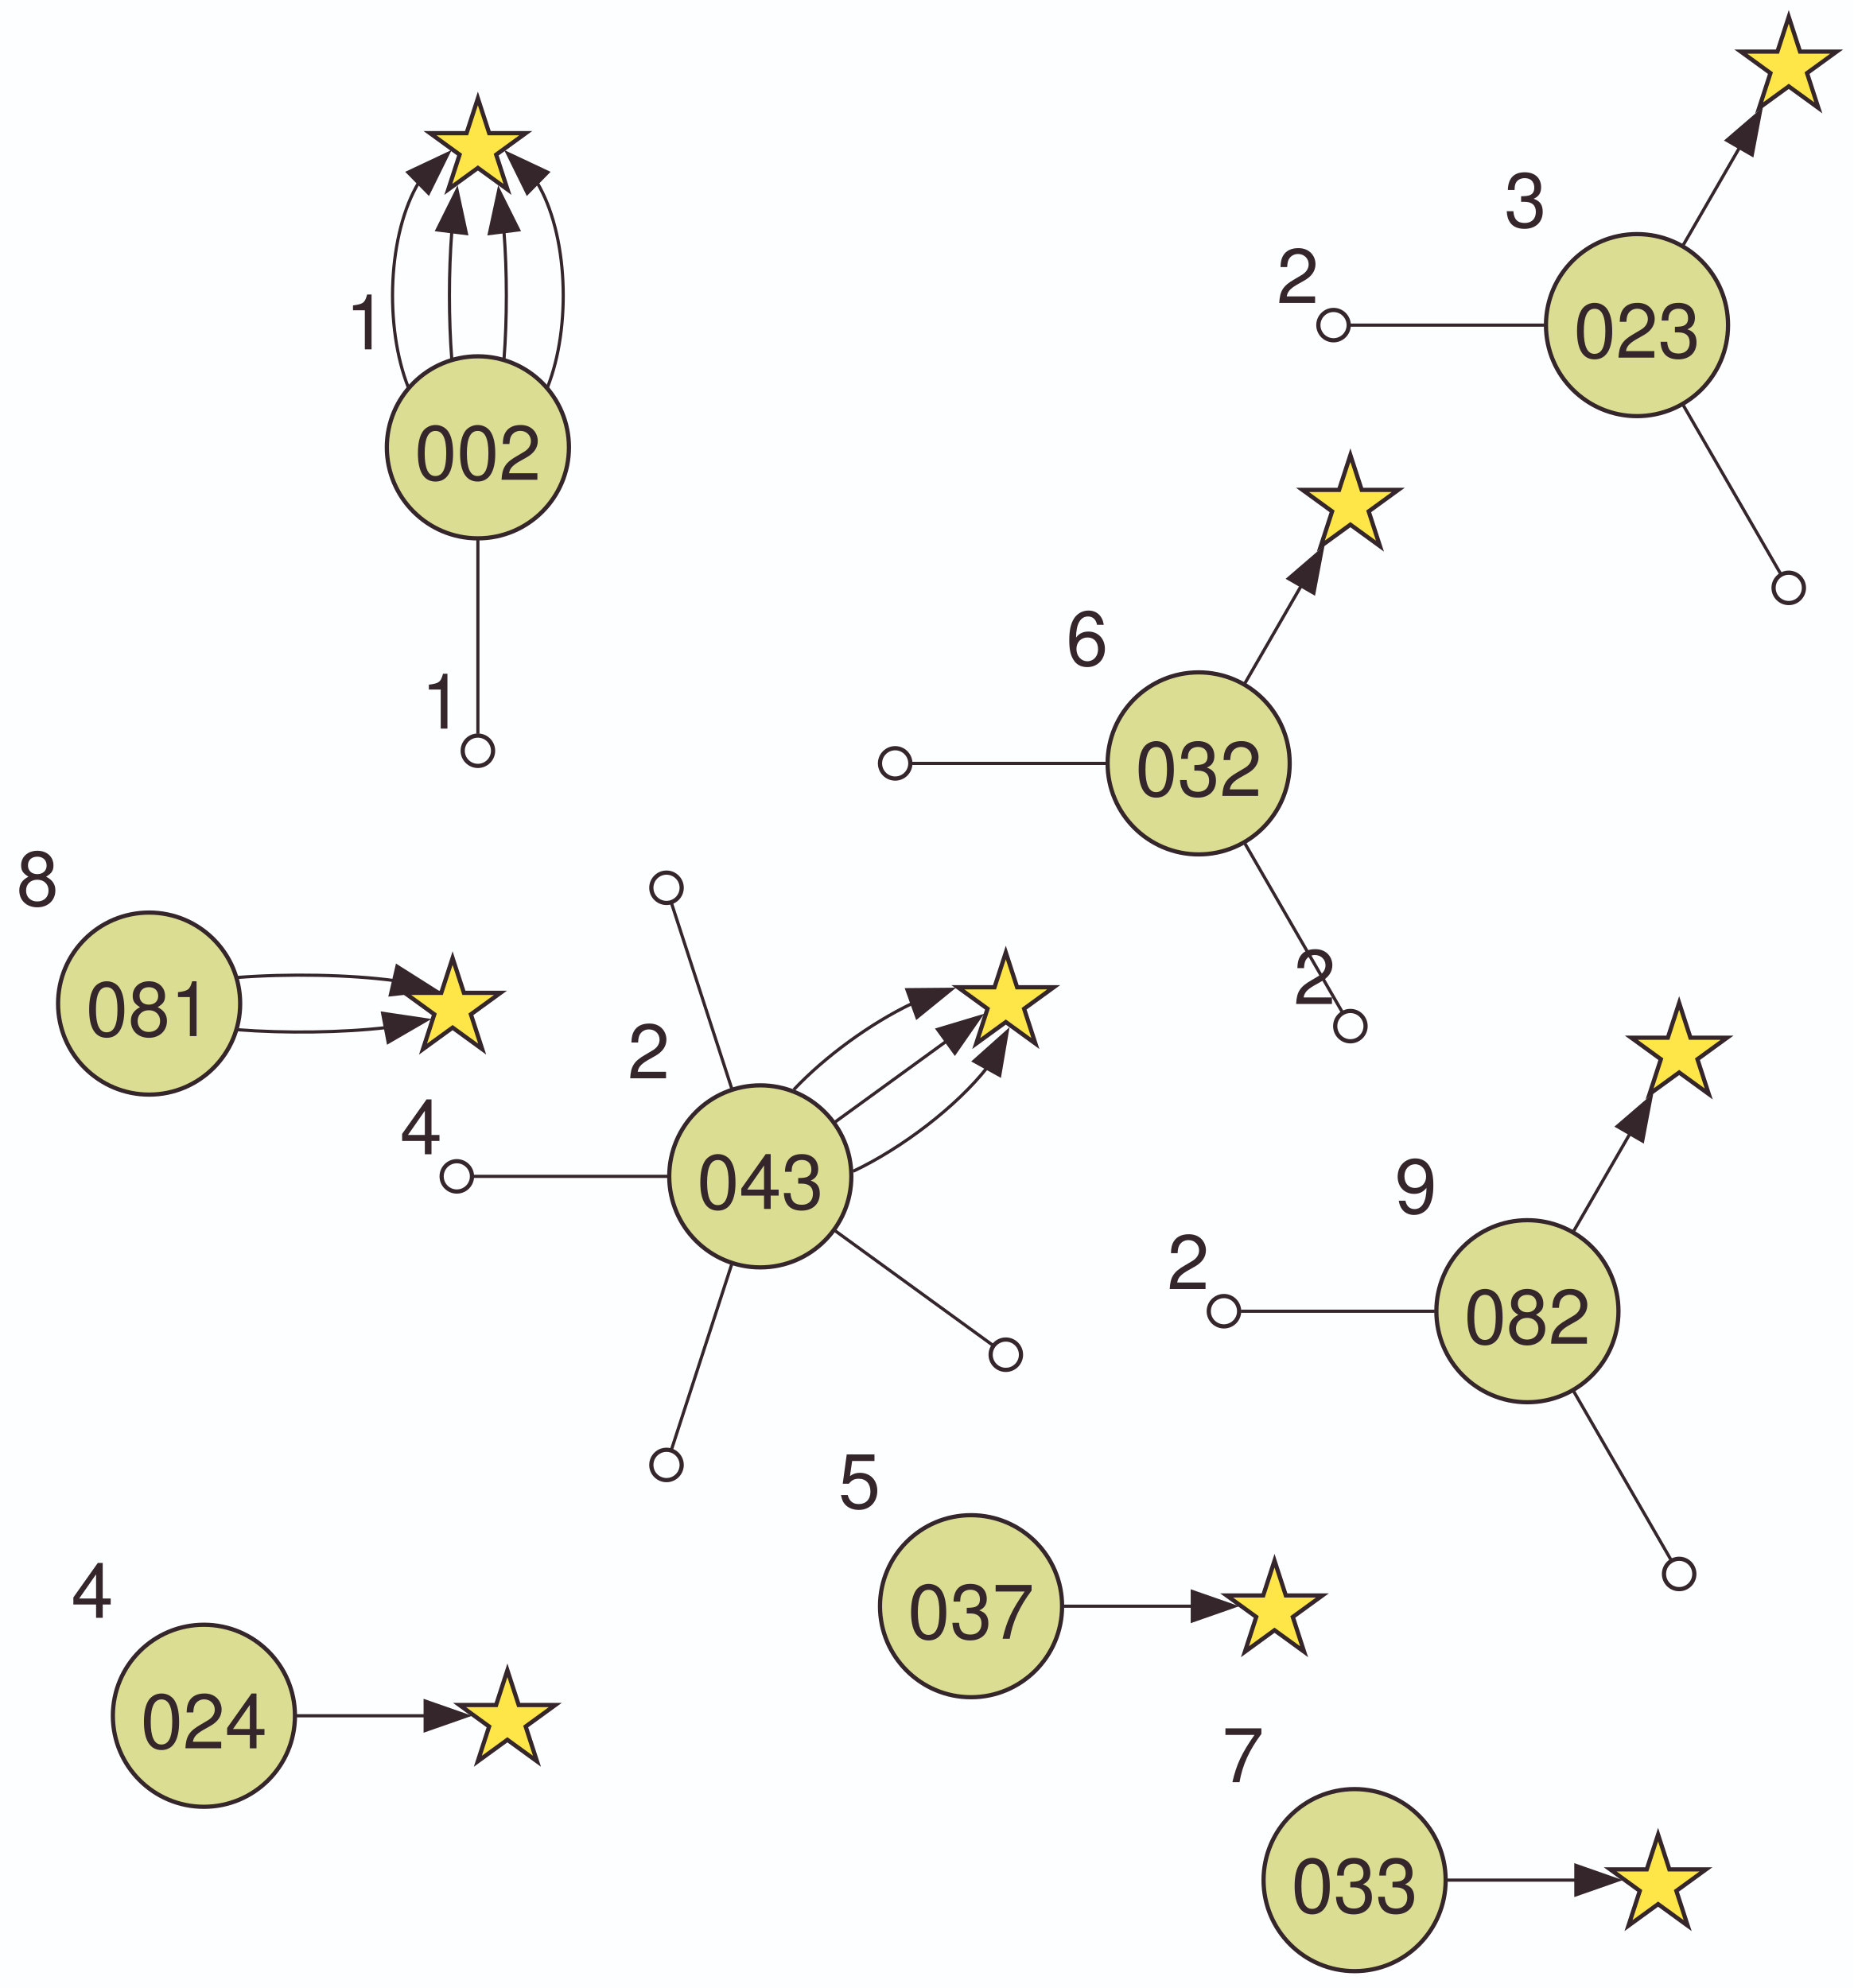
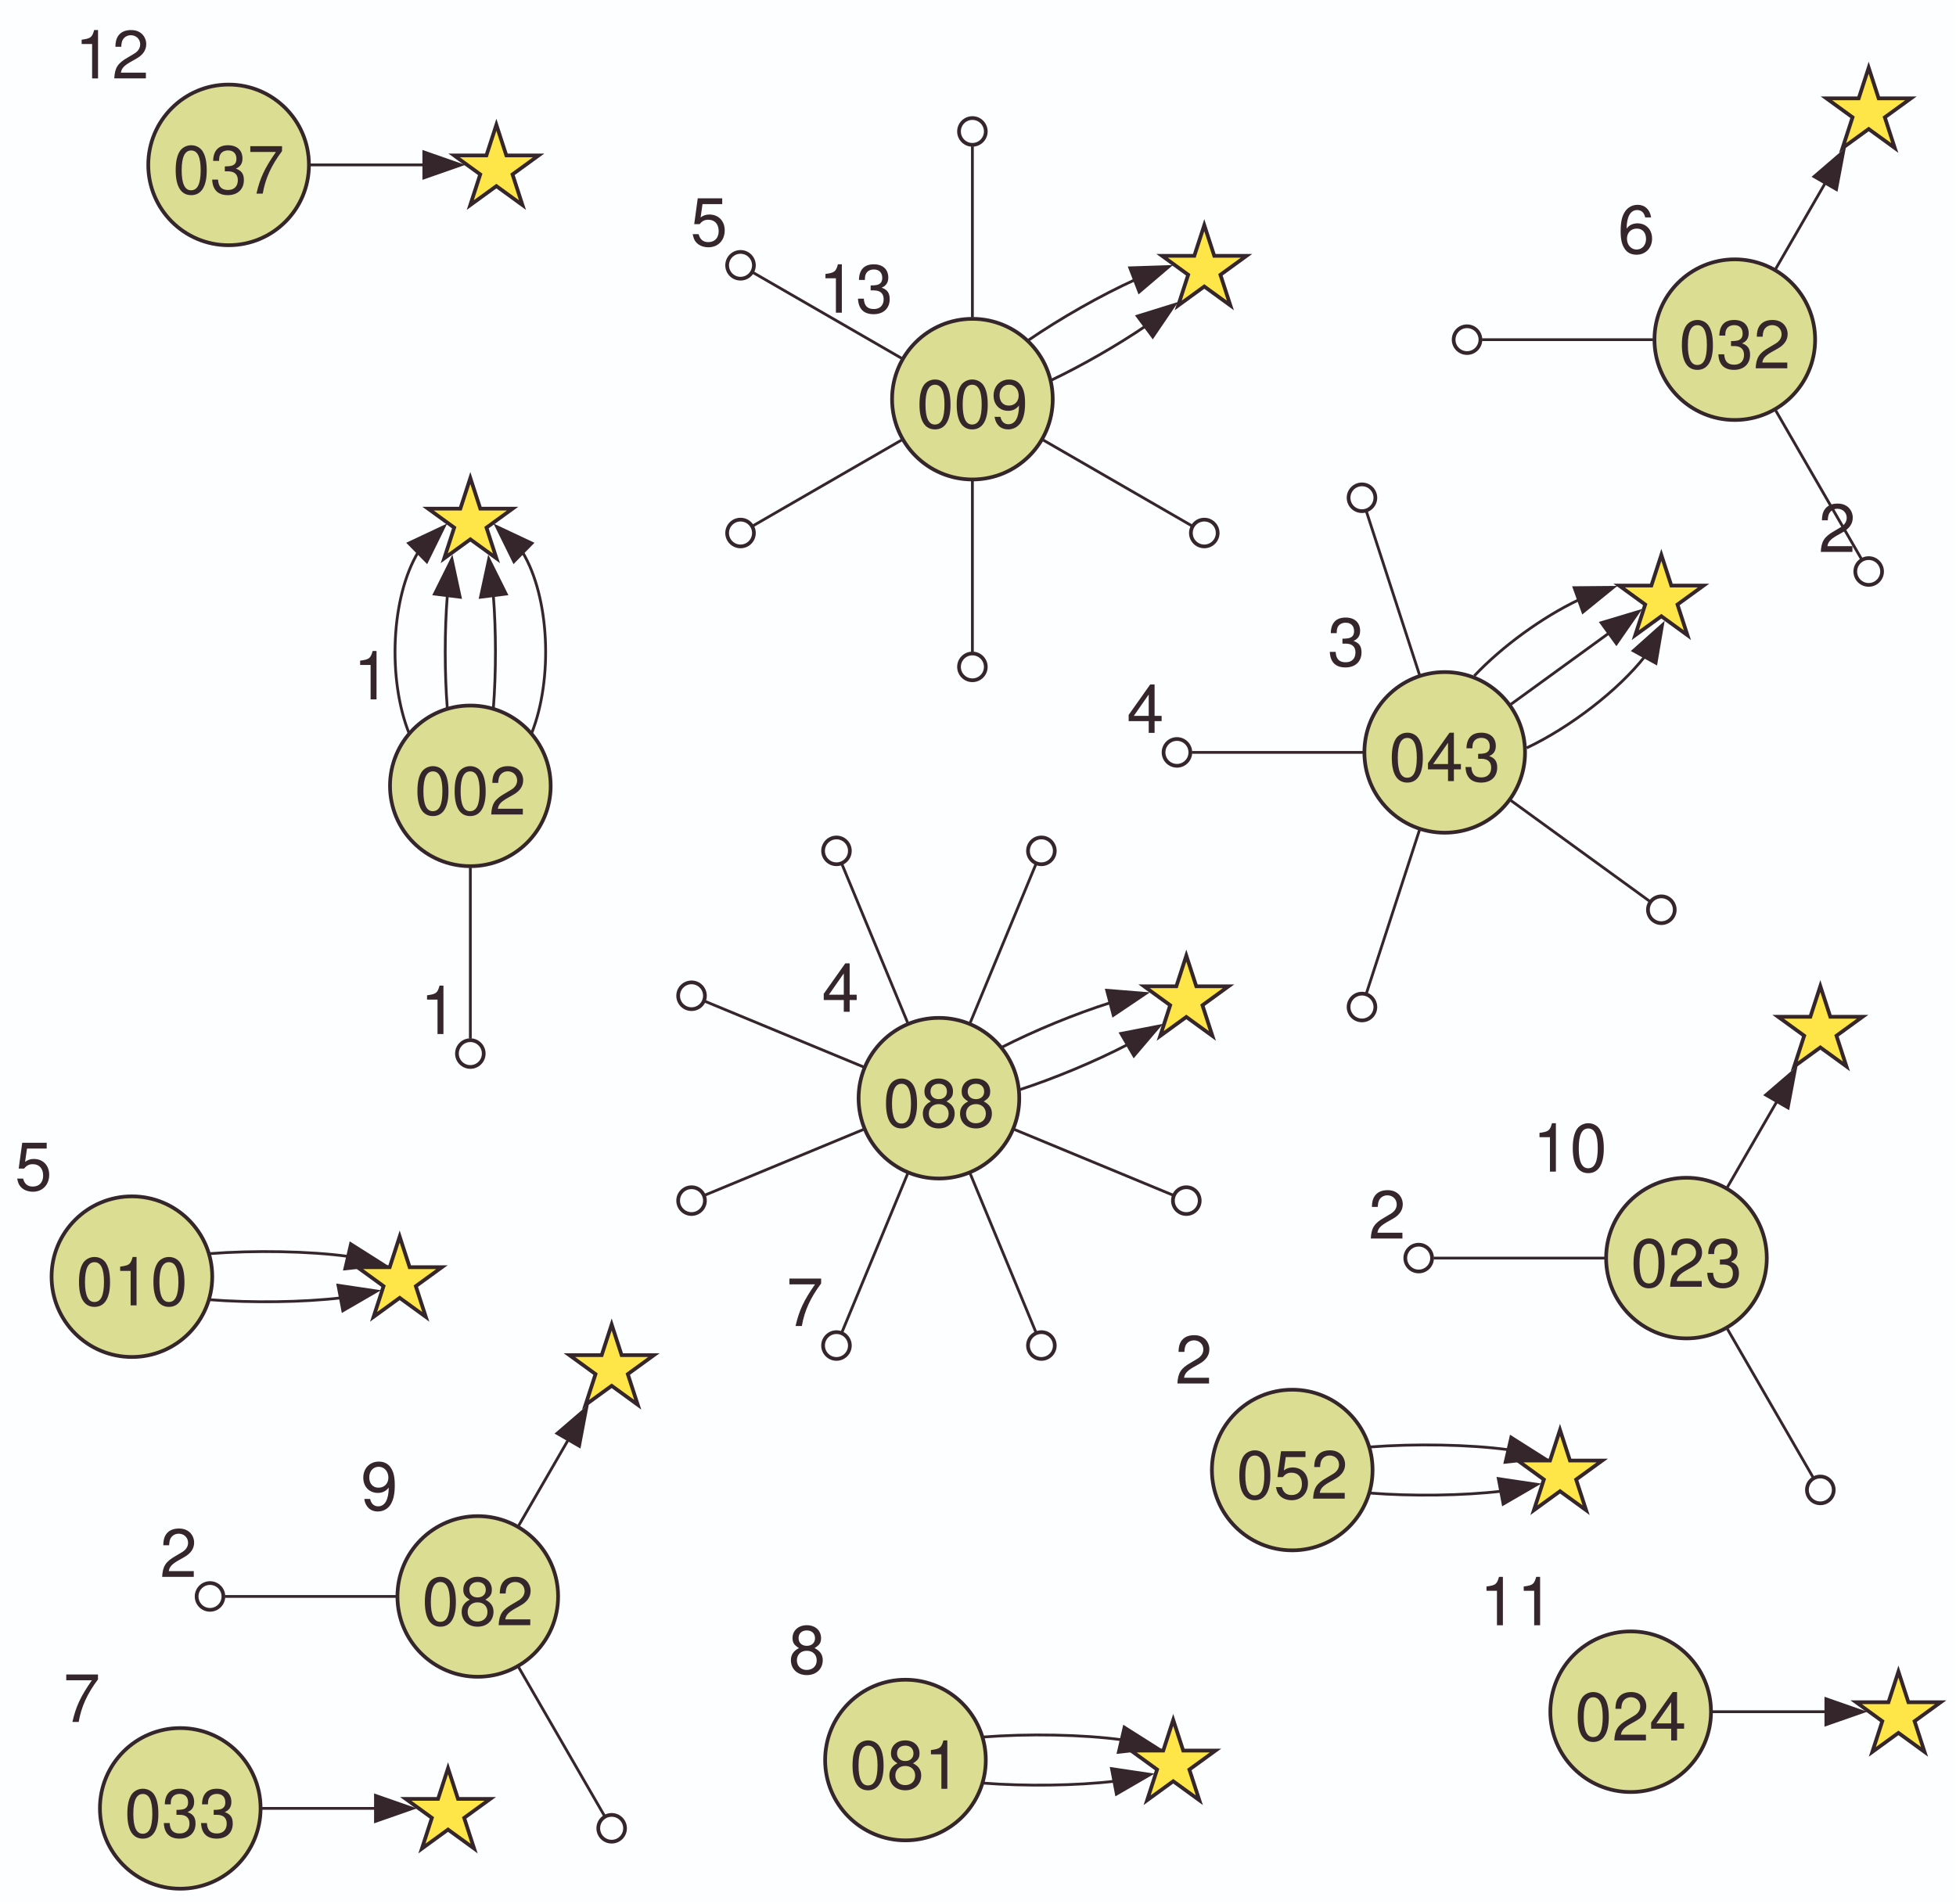
- <svg xmlns="http://www.w3.org/2000/svg" width="440pt" height="472pt" viewBox="0.00 0.00 439.71 471.75">
-   <g id="graph0" class="graph" transform="scale(1 1) rotate(0) translate(4 467.75)">
-     <polygon fill="#fdfeff" stroke="none" points="-4,4 -4,-467.75 435.71,-467.75 435.71,4 -4,4" />
+ <svg xmlns="http://www.w3.org/2000/svg" width="526pt" height="512pt" viewBox="0.00 0.00 525.71 511.95">
+   <g id="graph0" class="graph" transform="scale(1 1) rotate(0) translate(4 507.95)">
+     <polygon fill="#fdfeff" stroke="none" points="-4,4 -4,-507.95 521.71,-507.95 521.71,4 -4,4" />
    <g id="node1" class="node">
-       <polygon fill="#fee548" stroke="#34262b" points="245.96,-233.47 237.28,-233.47 234.6,-241.72 231.92,-233.47 223.24,-233.47 230.26,-228.37 227.58,-220.12 234.6,-225.22 241.62,-220.12 238.94,-228.37 245.96,-233.47" />
+       <polygon fill="#fee548" stroke="#34262b" points="453.96,-350.47 445.28,-350.47 442.6,-358.72 439.92,-350.47 431.24,-350.47 438.26,-345.37 435.58,-337.12 442.6,-342.22 449.62,-337.12 446.94,-345.37 453.96,-350.47" />
    </g>
    <g id="node2" class="node">
-       <polygon fill="#fee548" stroke="#34262b" points="327.71,-351.5 319.03,-351.5 316.35,-359.75 313.67,-351.5 304.99,-351.5 312.01,-346.4 309.33,-338.15 316.35,-343.25 323.37,-338.15 320.69,-346.4 327.71,-351.5" />
+       <polygon fill="#fee548" stroke="#34262b" points="509.71,-481.5 501.03,-481.5 498.35,-489.75 495.67,-481.5 486.99,-481.5 494.01,-476.4 491.33,-468.15 498.35,-473.25 505.37,-468.15 502.69,-476.4 509.71,-481.5" />
    </g>
    <g id="node3" class="node">
-       <polygon fill="#fee548" stroke="#34262b" points="120.71,-436.15 112.03,-436.15 109.35,-444.4 106.67,-436.15 97.99,-436.15 105.01,-431.05 102.33,-422.8 109.35,-427.9 116.37,-422.8 113.69,-431.05 120.71,-436.15" />
+       <polygon fill="#fee548" stroke="#34262b" points="133.71,-371.15 125.03,-371.15 122.35,-379.4 119.67,-371.15 110.99,-371.15 118.01,-366.05 115.33,-357.8 122.35,-362.9 129.37,-357.8 126.69,-366.05 133.71,-371.15" />
    </g>
    <g id="node4" class="node">
-       <polygon fill="#fee548" stroke="#34262b" points="405.71,-221.5 397.03,-221.5 394.35,-229.75 391.67,-221.5 382.99,-221.5 390.01,-216.4 387.33,-208.15 394.35,-213.25 401.37,-208.15 398.69,-216.4 405.71,-221.5" />
+       <polygon fill="#fee548" stroke="#34262b" points="114.71,-167.15 106.03,-167.15 103.35,-175.4 100.67,-167.15 91.99,-167.15 99.01,-162.05 96.33,-153.8 103.35,-158.9 110.37,-153.8 107.69,-162.05 114.71,-167.15" />
    </g>
    <g id="node5" class="node">
-       <polygon fill="#fee548" stroke="#34262b" points="309.71,-89.15 301.03,-89.15 298.35,-97.4 295.67,-89.15 286.99,-89.15 294.01,-84.05 291.33,-75.8 298.35,-80.9 305.37,-75.8 302.69,-84.05 309.71,-89.15" />
+       <polygon fill="#fee548" stroke="#34262b" points="171.71,-143.5 163.03,-143.5 160.35,-151.75 157.67,-143.5 148.99,-143.5 156.01,-138.4 153.33,-130.15 160.35,-135.25 167.37,-130.15 164.69,-138.4 171.71,-143.5" />
    </g>
    <g id="node6" class="node">
-       <polygon fill="#fee548" stroke="#34262b" points="127.71,-63.15 119.03,-63.15 116.35,-71.4 113.67,-63.15 104.99,-63.15 112.01,-58.05 109.33,-49.8 116.35,-54.9 123.37,-49.8 120.69,-58.05 127.71,-63.15" />
+       <polygon fill="#fee548" stroke="#34262b" points="140.71,-466.15 132.03,-466.15 129.35,-474.4 126.67,-466.15 117.99,-466.15 125.01,-461.05 122.33,-452.8 129.35,-457.9 136.37,-452.8 133.69,-461.05 140.71,-466.15" />
    </g>
    <g id="node7" class="node">
-       <polygon fill="#fee548" stroke="#34262b" points="114.71,-232.15 106.03,-232.15 103.35,-240.4 100.67,-232.15 91.99,-232.15 99.01,-227.05 96.33,-218.8 103.35,-223.9 110.37,-218.8 107.69,-227.05 114.71,-232.15" />
+       <polygon fill="#fee548" stroke="#34262b" points="426.71,-115.15 418.03,-115.15 415.35,-123.4 412.67,-115.15 403.99,-115.15 411.01,-110.05 408.33,-101.8 415.35,-106.9 422.37,-101.8 419.69,-110.05 426.71,-115.15" />
    </g>
    <g id="node8" class="node">
-       <polygon fill="#fee548" stroke="#34262b" points="400.71,-24.15 392.03,-24.15 389.35,-32.4 386.67,-24.15 377.99,-24.15 385.01,-19.05 382.33,-10.8 389.35,-15.9 396.37,-10.8 393.69,-19.05 400.71,-24.15" />
+       <polygon fill="#fee548" stroke="#34262b" points="517.71,-50.15 509.03,-50.15 506.35,-58.4 503.67,-50.15 494.99,-50.15 502.01,-45.05 499.33,-36.8 506.35,-41.9 513.37,-36.8 510.69,-45.05 517.71,-50.15" />
    </g>
    <g id="node9" class="node">
-       <polygon fill="#fee548" stroke="#34262b" points="431.71,-455.5 423.03,-455.5 420.35,-463.75 417.67,-455.5 408.99,-455.5 416.01,-450.4 413.33,-442.15 420.35,-447.25 427.37,-442.15 424.69,-450.4 431.71,-455.5" />
+       <polygon fill="#fee548" stroke="#34262b" points="322.71,-37.15 314.03,-37.15 311.35,-45.4 308.67,-37.15 299.99,-37.15 307.01,-32.05 304.33,-23.8 311.35,-28.9 318.37,-23.8 315.69,-32.05 322.71,-37.15" />
    </g>
    <g id="node10" class="node">
-       <ellipse fill="#dbde92" stroke="#34262b" cx="109.35" cy="-361.6" rx="21.6" ry="21.6" />
-       <text text-anchor="middle" x="109.35" y="-353.88" font-family="Helvetica,sans-Serif" font-size="18.00" fill="#34262b">002</text>
-       <text text-anchor="middle" x="82.88" y="-384.85" font-family="Helvetica,sans-Serif" font-size="18.00" fill="#34262b">1</text>
+       <polygon fill="#fee548" stroke="#34262b" points="331.06,-439.15 322.38,-439.15 319.7,-447.4 317.02,-439.15 308.35,-439.15 315.37,-434.05 312.69,-425.8 319.7,-430.9 326.72,-425.8 324.04,-434.05 331.06,-439.15" />
+     </g>
+     <g id="node11" class="node">
+       <polygon fill="#fee548" stroke="#34262b" points="127.71,-24.15 119.03,-24.15 116.35,-32.4 113.67,-24.15 104.99,-24.15 112.01,-19.05 109.33,-10.8 116.35,-15.9 123.37,-10.8 120.69,-19.05 127.71,-24.15" />
+     </g>
+     <g id="node12" class="node">
+       <polygon fill="#fee548" stroke="#34262b" points="326.23,-242.7 317.55,-242.7 314.87,-250.95 312.19,-242.7 303.51,-242.7 310.53,-237.6 307.85,-229.35 314.87,-234.45 321.89,-229.35 319.21,-237.6 326.23,-242.7" />
+     </g>
+     <g id="node13" class="node">
+       <polygon fill="#fee548" stroke="#34262b" points="496.71,-234.5 488.03,-234.5 485.35,-242.75 482.67,-234.5 473.99,-234.5 481.01,-229.4 478.33,-221.15 485.35,-226.25 492.37,-221.15 489.69,-229.4 496.71,-234.5" />
+     </g>
+     <g id="node14" class="node">
+       <ellipse fill="#dbde92" stroke="#34262b" cx="122.35" cy="-296.6" rx="21.6" ry="21.6" />
+       <text text-anchor="middle" x="122.35" y="-288.88" font-family="Helvetica,sans-Serif" font-size="18.00" fill="#34262b">002</text>
+       <text text-anchor="middle" x="95.88" y="-319.85" font-family="Helvetica,sans-Serif" font-size="18.00" fill="#34262b">1</text>
    </g>
    <g id="edge1" class="edge">
-       <path fill="none" stroke="#34262b" stroke-width="0.75" d="M92.84,-375.82C87.12,-390.3 87.96,-412.29 95.37,-424.54" />
-       <polygon fill="#34262b" stroke="#34262b" stroke-width="0.75" points="92.74,-426.86 102.32,-431.37 97.64,-421.87 92.74,-426.86" />
+       <path fill="none" stroke="#34262b" stroke-width="0.75" d="M105.84,-310.82C100.12,-325.3 100.96,-347.29 108.37,-359.54" />
+       <polygon fill="#34262b" stroke="#34262b" stroke-width="0.75" points="105.74,-361.86 115.32,-366.37 110.64,-356.87 105.74,-361.86" />
    </g>
    <g id="edge2" class="edge">
-       <path fill="none" stroke="#34262b" stroke-width="0.75" d="M125.86,-375.82C131.58,-390.3 130.74,-412.29 123.33,-424.54" />
-       <polygon fill="#34262b" stroke="#34262b" stroke-width="0.75" points="121.06,-421.87 116.38,-431.37 125.96,-426.86 121.06,-421.87" />
+       <path fill="none" stroke="#34262b" stroke-width="0.75" d="M138.86,-310.82C144.58,-325.3 143.74,-347.29 136.33,-359.54" />
+       <polygon fill="#34262b" stroke="#34262b" stroke-width="0.75" points="134.06,-356.87 129.38,-366.37 138.96,-361.86 134.06,-356.87" />
    </g>
    <g id="edge3" class="edge">
-       <path fill="none" stroke="#34262b" stroke-width="0.75" d="M115.54,-382.43C116.29,-392 116.29,-403.34 115.53,-412.9" />
-       <polygon fill="#34262b" stroke="#34262b" stroke-width="0.75" points="112.07,-412.32 114.3,-422.67 119.02,-413.19 112.07,-412.32" />
+       <path fill="none" stroke="#34262b" stroke-width="0.75" d="M128.54,-317.43C129.29,-327 129.29,-338.34 128.53,-347.9" />
+       <polygon fill="#34262b" stroke="#34262b" stroke-width="0.75" points="125.07,-347.32 127.3,-357.67 132.02,-348.19 125.07,-347.32" />
    </g>
    <g id="edge4" class="edge">
-       <path fill="none" stroke="#34262b" stroke-width="0.75" d="M103.16,-382.43C102.41,-392 102.41,-403.34 103.17,-412.9" />
-       <polygon fill="#34262b" stroke="#34262b" stroke-width="0.75" points="99.68,-413.19 104.4,-422.67 106.63,-412.32 99.68,-413.19" />
+       <path fill="none" stroke="#34262b" stroke-width="0.75" d="M116.16,-317.43C115.41,-327 115.41,-338.34 116.17,-347.9" />
+       <polygon fill="#34262b" stroke="#34262b" stroke-width="0.75" points="112.68,-348.19 117.4,-357.67 119.63,-347.32 112.68,-348.19" />
+     </g>
+     <g id="node45" class="node">
+       <ellipse fill="none" stroke="#34262b" cx="122.35" cy="-224.6" rx="3.6" ry="3.6" />
+       <text text-anchor="middle" x="113.87" y="-229.85" font-family="Helvetica,sans-Serif" font-size="18.00" fill="#34262b">1</text>
+     </g>
+     <g id="edge24" class="edge">
+       <path fill="none" stroke="#34262b" stroke-width="0.75" d="M122.35,-274.61C122.35,-258.23 122.35,-237.27 122.35,-228.62" />
+     </g>
+     <g id="node15" class="node">
+       <ellipse fill="#dbde92" stroke="#34262b" cx="257.35" cy="-400.6" rx="21.6" ry="21.6" />
+       <text text-anchor="middle" x="257.35" y="-392.87" font-family="Helvetica,sans-Serif" font-size="18.00" fill="#34262b">009</text>
+       <text text-anchor="middle" x="226" y="-423.85" font-family="Helvetica,sans-Serif" font-size="18.00" fill="#34262b">13</text>
+     </g>
+     <g id="edge5" class="edge">
+       <path fill="none" stroke="#34262b" stroke-width="0.75" d="M272.29,-416.37C280.98,-422.34 291.96,-428.58 301.18,-432.76" />
+       <polygon fill="#34262b" stroke="#34262b" stroke-width="0.75" points="299.66,-435.92 310.24,-436.26 302.18,-429.39 299.66,-435.92" />
+     </g>
+     <g id="edge6" class="edge">
+       <path fill="none" stroke="#34262b" stroke-width="0.75" d="M278.48,-405.66C286.83,-409.64 296.25,-415.05 303.99,-420.3" />
+       <polygon fill="#34262b" stroke="#34262b" stroke-width="0.75" points="301.67,-422.94 311.79,-426.08 305.84,-417.32 301.67,-422.94" />
+     </g>
+     <g id="node33" class="node">
+       <ellipse fill="none" stroke="#34262b" cx="257.35" cy="-472.6" rx="3.6" ry="3.6" />
+     </g>
+     <g id="edge25" class="edge">
+       <path fill="none" stroke="#34262b" stroke-width="0.75" d="M257.35,-422.59C257.35,-438.97 257.35,-459.93 257.35,-468.58" />
+     </g>
+     <g id="node34" class="node">
+       <ellipse fill="none" stroke="#34262b" cx="195" cy="-436.6" rx="3.6" ry="3.6" />
+       <text text-anchor="middle" x="186.52" y="-441.85" font-family="Helvetica,sans-Serif" font-size="18.00" fill="#34262b">5</text>
+     </g>
+     <g id="edge26" class="edge">
+       <path fill="none" stroke="#34262b" stroke-width="0.75" d="M238.3,-411.6C223.98,-419.87 205.6,-430.48 198.25,-434.72" />
+     </g>
+     <g id="node35" class="node">
+       <ellipse fill="none" stroke="#34262b" cx="195" cy="-364.6" rx="3.6" ry="3.6" />
+     </g>
+     <g id="edge27" class="edge">
+       <path fill="none" stroke="#34262b" stroke-width="0.75" d="M238.3,-389.6C223.98,-381.33 205.6,-370.72 198.25,-366.48" />
+     </g>
+     <g id="node36" class="node">
+       <ellipse fill="none" stroke="#34262b" cx="257.35" cy="-328.6" rx="3.6" ry="3.6" />
+     </g>
+     <g id="edge28" class="edge">
+       <path fill="none" stroke="#34262b" stroke-width="0.75" d="M257.35,-378.61C257.35,-362.23 257.35,-341.27 257.35,-332.62" />
+     </g>
+     <g id="node37" class="node">
+       <ellipse fill="none" stroke="#34262b" cx="319.7" cy="-364.6" rx="3.6" ry="3.6" />
+     </g>
+     <g id="edge29" class="edge">
+       <path fill="none" stroke="#34262b" stroke-width="0.75" d="M276.4,-389.6C290.72,-381.33 309.1,-370.72 316.45,-366.48" />
+     </g>
+     <g id="node16" class="node">
+       <ellipse fill="#dbde92" stroke="#34262b" cx="31.35" cy="-164.6" rx="21.6" ry="21.6" />
+       <text text-anchor="middle" x="31.35" y="-156.88" font-family="Helvetica,sans-Serif" font-size="18.00" fill="#34262b">010</text>
+       <text text-anchor="middle" x="4.88" y="-187.85" font-family="Helvetica,sans-Serif" font-size="18.00" fill="#34262b">5</text>
+     </g>
+     <g id="edge7" class="edge">
+       <path fill="none" stroke="#34262b" stroke-width="0.75" d="M52.18,-170.79C64.21,-171.73 79.01,-171.49 89.59,-170.04" />
+       <polygon fill="#34262b" stroke="#34262b" stroke-width="0.75" points="90.16,-173.5 99.11,-167.83 88.58,-166.68 90.16,-173.5" />
+     </g>
+     <g id="edge8" class="edge">
+       <path fill="none" stroke="#34262b" stroke-width="0.75" d="M52.18,-158.41C63.51,-157.52 77.31,-157.69 87.72,-158.92" />
+       <polygon fill="#34262b" stroke="#34262b" stroke-width="0.75" points="86.75,-162.3 97.23,-160.74 88.06,-155.42 86.75,-162.3" />
+     </g>
+     <g id="node17" class="node">
+       <ellipse fill="#dbde92" stroke="#34262b" cx="449.35" cy="-169.6" rx="21.6" ry="21.6" />
+       <text text-anchor="middle" x="449.35" y="-161.87" font-family="Helvetica,sans-Serif" font-size="18.00" fill="#34262b">023</text>
+       <text text-anchor="middle" x="418" y="-192.85" font-family="Helvetica,sans-Serif" font-size="18.00" fill="#34262b">10</text>
+     </g>
+     <g id="edge9" class="edge">
+       <path fill="none" stroke="#34262b" stroke-width="0.75" d="M460.35,-188.65C464.56,-195.95 469.39,-204.3 473.67,-211.72" />
+       <polygon fill="#34262b" stroke="#34262b" stroke-width="0.75" points="470.63,-213.46 478.66,-220.37 476.69,-209.96 470.63,-213.46" />
+     </g>
+     <g id="node30" class="node">
+       <ellipse fill="none" stroke="#34262b" cx="377.35" cy="-169.6" rx="3.6" ry="3.6" />
+       <text text-anchor="middle" x="368.87" y="-174.85" font-family="Helvetica,sans-Serif" font-size="18.00" fill="#34262b">2</text>
+     </g>
+     <g id="edge30" class="edge">
+       <path fill="none" stroke="#34262b" stroke-width="0.75" d="M427.36,-169.6C410.98,-169.6 390.02,-169.6 381.37,-169.6" />
+     </g>
+     <g id="node46" class="node">
+       <ellipse fill="none" stroke="#34262b" cx="485.35" cy="-107.25" rx="3.6" ry="3.6" />
+     </g>
+     <g id="edge31" class="edge">
+       <path fill="none" stroke="#34262b" stroke-width="0.75" d="M460.35,-150.55C468.62,-136.23 479.23,-117.85 483.47,-110.5" />
+     </g>
+     <g id="node18" class="node">
+       <ellipse fill="#dbde92" stroke="#34262b" cx="434.35" cy="-47.6" rx="21.6" ry="21.6" />
+       <text text-anchor="middle" x="434.35" y="-39.87" font-family="Helvetica,sans-Serif" font-size="18.00" fill="#34262b">024</text>
+       <text text-anchor="middle" x="403.75" y="-70.85" font-family="Helvetica,sans-Serif" font-size="18.00" fill="#34262b">11</text>
+     </g>
+     <g id="edge10" class="edge">
+       <path fill="none" stroke="#34262b" stroke-width="0.75" d="M456.34,-47.6C466.12,-47.6 477.53,-47.6 486.98,-47.6" />
+       <polygon fill="#34262b" stroke="#34262b" stroke-width="0.75" points="486.84,-51.1 496.84,-47.6 486.84,-44.1 486.84,-51.1" />
+     </g>
+     <g id="node19" class="node">
+       <ellipse fill="#dbde92" stroke="#34262b" cx="462.35" cy="-416.6" rx="21.6" ry="21.6" />
+       <text text-anchor="middle" x="462.35" y="-408.88" font-family="Helvetica,sans-Serif" font-size="18.00" fill="#34262b">032</text>
+       <text text-anchor="middle" x="435.88" y="-439.85" font-family="Helvetica,sans-Serif" font-size="18.00" fill="#34262b">6</text>
+     </g>
+     <g id="edge11" class="edge">
+       <path fill="none" stroke="#34262b" stroke-width="0.75" d="M473.35,-435.65C477.56,-442.95 482.39,-451.3 486.67,-458.72" />
+       <polygon fill="#34262b" stroke="#34262b" stroke-width="0.75" points="483.63,-460.46 491.66,-467.37 489.69,-456.96 483.63,-460.46" />
+     </g>
+     <g id="node28" class="node">
+       <ellipse fill="none" stroke="#34262b" cx="390.35" cy="-416.6" rx="3.6" ry="3.6" />
+     </g>
+     <g id="edge32" class="edge">
+       <path fill="none" stroke="#34262b" stroke-width="0.75" d="M440.36,-416.6C423.98,-416.6 403.02,-416.6 394.37,-416.6" />
+     </g>
+     <g id="node29" class="node">
+       <ellipse fill="none" stroke="#34262b" cx="498.35" cy="-354.25" rx="3.6" ry="3.6" />
+       <text text-anchor="middle" x="489.87" y="-359.5" font-family="Helvetica,sans-Serif" font-size="18.00" fill="#34262b">2</text>
+     </g>
+     <g id="edge33" class="edge">
+       <path fill="none" stroke="#34262b" stroke-width="0.75" d="M473.35,-397.55C481.62,-383.23 492.23,-364.85 496.47,-357.5" />
+     </g>
+     <g id="node20" class="node">
+       <ellipse fill="#dbde92" stroke="#34262b" cx="44.35" cy="-21.6" rx="21.6" ry="21.6" />
+       <text text-anchor="middle" x="44.35" y="-13.87" font-family="Helvetica,sans-Serif" font-size="18.00" fill="#34262b">033</text>
+       <text text-anchor="middle" x="17.87" y="-44.85" font-family="Helvetica,sans-Serif" font-size="18.00" fill="#34262b">7</text>
+     </g>
+     <g id="edge12" class="edge">
+       <path fill="none" stroke="#34262b" stroke-width="0.75" d="M66.34,-21.6C76.12,-21.6 87.53,-21.6 96.98,-21.6" />
+       <polygon fill="#34262b" stroke="#34262b" stroke-width="0.75" points="96.84,-25.1 106.84,-21.6 96.84,-18.1 96.84,-25.1" />
+     </g>
+     <g id="node21" class="node">
+       <ellipse fill="#dbde92" stroke="#34262b" cx="57.35" cy="-463.6" rx="21.6" ry="21.6" />
+       <text text-anchor="middle" x="57.35" y="-455.87" font-family="Helvetica,sans-Serif" font-size="18.00" fill="#34262b">037</text>
+       <text text-anchor="middle" x="26" y="-486.85" font-family="Helvetica,sans-Serif" font-size="18.00" fill="#34262b">12</text>
+     </g>
+     <g id="edge13" class="edge">
+       <path fill="none" stroke="#34262b" stroke-width="0.75" d="M79.34,-463.6C89.12,-463.6 100.53,-463.6 109.98,-463.6" />
+       <polygon fill="#34262b" stroke="#34262b" stroke-width="0.75" points="109.84,-467.1 119.84,-463.6 109.84,-460.1 109.84,-467.1" />
+     </g>
+     <g id="node22" class="node">
+       <ellipse fill="#dbde92" stroke="#34262b" cx="384.35" cy="-305.6" rx="21.6" ry="21.6" />
+       <text text-anchor="middle" x="384.35" y="-297.88" font-family="Helvetica,sans-Serif" font-size="18.00" fill="#34262b">043</text>
+       <text text-anchor="middle" x="357.87" y="-328.85" font-family="Helvetica,sans-Serif" font-size="18.00" fill="#34262b">3</text>
+     </g>
+     <g id="edge14" class="edge">
+       <path fill="none" stroke="#34262b" stroke-width="0.75" d="M392.31,-326.19C399.75,-334.08 410.54,-341.94 420.36,-346.62" />
+       <polygon fill="#34262b" stroke="#34262b" stroke-width="0.75" points="419.14,-349.9 429.73,-349.99 421.51,-343.31 419.14,-349.9" />
+     </g>
+     <g id="edge15" class="edge">
+       <path fill="none" stroke="#34262b" stroke-width="0.75" d="M406.39,-306.81C417.99,-312.29 430.99,-322.25 438.23,-331.49" />
+       <polygon fill="#34262b" stroke="#34262b" stroke-width="0.75" points="435.03,-332.94 442.94,-340 441.16,-329.55 435.03,-332.94" />
+     </g>
+     <g id="edge16" class="edge">
+       <path fill="none" stroke="#34262b" stroke-width="0.75" d="M402.14,-318.53C410.61,-324.68 420.59,-331.93 428.52,-337.69" />
+       <polygon fill="#34262b" stroke="#34262b" stroke-width="0.75" points="426.4,-340.48 436.55,-343.52 430.51,-334.81 426.4,-340.48" />
+     </g>
+     <g id="node27" class="node">
+       <ellipse fill="none" stroke="#34262b" cx="362.1" cy="-374.08" rx="3.6" ry="3.6" />
+     </g>
+     <g id="edge34" class="edge">
+       <path fill="none" stroke="#34262b" stroke-width="0.75" d="M377.55,-326.52C372.44,-342.25 365.89,-362.43 363.26,-370.5" />
+     </g>
+     <g id="node47" class="node">
+       <ellipse fill="none" stroke="#34262b" cx="312.35" cy="-305.6" rx="3.6" ry="3.6" />
+       <text text-anchor="middle" x="303.87" y="-310.85" font-family="Helvetica,sans-Serif" font-size="18.00" fill="#34262b">4</text>
+     </g>
+     <g id="edge35" class="edge">
+       <path fill="none" stroke="#34262b" stroke-width="0.75" d="M362.36,-305.6C345.98,-305.6 325.02,-305.6 316.37,-305.6" />
+     </g>
+     <g id="node48" class="node">
+       <ellipse fill="none" stroke="#34262b" cx="362.1" cy="-237.12" rx="3.6" ry="3.6" />
+     </g>
+     <g id="edge36" class="edge">
+       <path fill="none" stroke="#34262b" stroke-width="0.75" d="M377.55,-284.68C372.44,-268.95 365.89,-248.77 363.26,-240.7" />
+     </g>
+     <g id="node49" class="node">
+       <ellipse fill="none" stroke="#34262b" cx="442.6" cy="-263.28" rx="3.6" ry="3.6" />
+     </g>
+     <g id="edge37" class="edge">
+       <path fill="none" stroke="#34262b" stroke-width="0.75" d="M402.14,-292.67C415.53,-282.95 432.69,-270.48 439.56,-265.49" />
+     </g>
+     <g id="node23" class="node">
+       <ellipse fill="#dbde92" stroke="#34262b" cx="343.35" cy="-112.6" rx="21.6" ry="21.6" />
+       <text text-anchor="middle" x="343.35" y="-104.88" font-family="Helvetica,sans-Serif" font-size="18.00" fill="#34262b">052</text>
+       <text text-anchor="middle" x="316.87" y="-135.85" font-family="Helvetica,sans-Serif" font-size="18.00" fill="#34262b">2</text>
+     </g>
+     <g id="edge17" class="edge">
+       <path fill="none" stroke="#34262b" stroke-width="0.75" d="M364.18,-118.79C376.21,-119.73 391.01,-119.49 401.59,-118.04" />
+       <polygon fill="#34262b" stroke="#34262b" stroke-width="0.75" points="402.16,-121.5 411.11,-115.83 400.58,-114.68 402.16,-121.5" />
+     </g>
+     <g id="edge18" class="edge">
+       <path fill="none" stroke="#34262b" stroke-width="0.75" d="M364.18,-106.41C375.51,-105.52 389.31,-105.69 399.72,-106.92" />
+       <polygon fill="#34262b" stroke="#34262b" stroke-width="0.75" points="398.75,-110.3 409.23,-108.74 400.06,-103.42 398.75,-110.3" />
+     </g>
+     <g id="node24" class="node">
+       <ellipse fill="#dbde92" stroke="#34262b" cx="239.35" cy="-34.6" rx="21.6" ry="21.6" />
+       <text text-anchor="middle" x="239.35" y="-26.87" font-family="Helvetica,sans-Serif" font-size="18.00" fill="#34262b">081</text>
+       <text text-anchor="middle" x="212.88" y="-57.85" font-family="Helvetica,sans-Serif" font-size="18.00" fill="#34262b">8</text>
+     </g>
+     <g id="edge19" class="edge">
+       <path fill="none" stroke="#34262b" stroke-width="0.75" d="M260.18,-40.79C272.21,-41.73 287.01,-41.49 297.59,-40.04" />
+       <polygon fill="#34262b" stroke="#34262b" stroke-width="0.75" points="298.16,-43.5 307.11,-37.83 296.58,-36.68 298.16,-43.5" />
+     </g>
+     <g id="edge20" class="edge">
+       <path fill="none" stroke="#34262b" stroke-width="0.75" d="M260.18,-28.41C271.51,-27.52 285.31,-27.69 295.72,-28.92" />
+       <polygon fill="#34262b" stroke="#34262b" stroke-width="0.75" points="294.75,-32.3 305.23,-30.74 296.06,-25.42 294.75,-32.3" />
    </g>
    <g id="node25" class="node">
-       <ellipse fill="none" stroke="#34262b" cx="109.35" cy="-289.6" rx="3.6" ry="3.6" />
-       <text text-anchor="middle" x="100.88" y="-294.85" font-family="Helvetica,sans-Serif" font-size="18.00" fill="#34262b">1</text>
-     </g>
-     <g id="edge16" class="edge">
-       <path fill="none" stroke="#34262b" stroke-width="0.75" d="M109.35,-339.61C109.35,-323.23 109.35,-302.27 109.35,-293.62" />
-     </g>
-     <g id="node11" class="node">
-       <ellipse fill="#dbde92" stroke="#34262b" cx="384.35" cy="-390.6" rx="21.6" ry="21.6" />
-       <text text-anchor="middle" x="384.35" y="-382.87" font-family="Helvetica,sans-Serif" font-size="18.00" fill="#34262b">023</text>
-       <text text-anchor="middle" x="357.87" y="-413.85" font-family="Helvetica,sans-Serif" font-size="18.00" fill="#34262b">3</text>
-     </g>
-     <g id="edge5" class="edge">
-       <path fill="none" stroke="#34262b" stroke-width="0.75" d="M395.35,-409.65C399.56,-416.95 404.39,-425.3 408.67,-432.72" />
-       <polygon fill="#34262b" stroke="#34262b" stroke-width="0.75" points="405.63,-434.46 413.66,-441.37 411.69,-430.96 405.63,-434.46" />
-     </g>
-     <g id="node22" class="node">
-       <ellipse fill="none" stroke="#34262b" cx="312.35" cy="-390.6" rx="3.6" ry="3.6" />
-       <text text-anchor="middle" x="303.87" y="-395.85" font-family="Helvetica,sans-Serif" font-size="18.00" fill="#34262b">2</text>
-     </g>
-     <g id="edge17" class="edge">
-       <path fill="none" stroke="#34262b" stroke-width="0.75" d="M362.36,-390.6C345.98,-390.6 325.02,-390.6 316.37,-390.6" />
+       <ellipse fill="#dbde92" stroke="#34262b" cx="124.35" cy="-78.6" rx="21.6" ry="21.6" />
+       <text text-anchor="middle" x="124.35" y="-70.87" font-family="Helvetica,sans-Serif" font-size="18.00" fill="#34262b">082</text>
+       <text text-anchor="middle" x="97.88" y="-101.85" font-family="Helvetica,sans-Serif" font-size="18.00" fill="#34262b">9</text>
+     </g>
+     <g id="edge21" class="edge">
+       <path fill="none" stroke="#34262b" stroke-width="0.75" d="M135.35,-97.65C139.56,-104.95 144.39,-113.3 148.67,-120.72" />
+       <polygon fill="#34262b" stroke="#34262b" stroke-width="0.75" points="145.63,-122.46 153.66,-129.37 151.69,-118.96 145.63,-122.46" />
+     </g>
+     <g id="node31" class="node">
+       <ellipse fill="none" stroke="#34262b" cx="52.35" cy="-78.6" rx="3.6" ry="3.6" />
+       <text text-anchor="middle" x="43.88" y="-83.85" font-family="Helvetica,sans-Serif" font-size="18.00" fill="#34262b">2</text>
+     </g>
+     <g id="edge38" class="edge">
+       <path fill="none" stroke="#34262b" stroke-width="0.75" d="M102.36,-78.6C85.98,-78.6 65.02,-78.6 56.37,-78.6" />
+     </g>
+     <g id="node32" class="node">
+       <ellipse fill="none" stroke="#34262b" cx="160.35" cy="-16.25" rx="3.6" ry="3.6" />
+     </g>
+     <g id="edge39" class="edge">
+       <path fill="none" stroke="#34262b" stroke-width="0.75" d="M135.35,-59.55C143.62,-45.23 154.23,-26.85 158.47,-19.5" />
    </g>
    <g id="node26" class="node">
-       <ellipse fill="none" stroke="#34262b" cx="420.35" cy="-328.25" rx="3.6" ry="3.6" />
-     </g>
-     <g id="edge18" class="edge">
-       <path fill="none" stroke="#34262b" stroke-width="0.75" d="M395.35,-371.55C403.62,-357.23 414.23,-338.85 418.47,-331.5" />
-     </g>
-     <g id="node12" class="node">
-       <ellipse fill="#dbde92" stroke="#34262b" cx="44.35" cy="-60.6" rx="21.6" ry="21.6" />
-       <text text-anchor="middle" x="44.35" y="-52.87" font-family="Helvetica,sans-Serif" font-size="18.00" fill="#34262b">024</text>
-       <text text-anchor="middle" x="17.88" y="-83.85" font-family="Helvetica,sans-Serif" font-size="18.00" fill="#34262b">4</text>
-     </g>
-     <g id="edge6" class="edge">
-       <path fill="none" stroke="#34262b" stroke-width="0.75" d="M66.34,-60.6C76.12,-60.6 87.53,-60.6 96.98,-60.6" />
-       <polygon fill="#34262b" stroke="#34262b" stroke-width="0.75" points="96.84,-64.1 106.84,-60.6 96.84,-57.1 96.84,-64.1" />
-     </g>
-     <g id="node13" class="node">
-       <ellipse fill="#dbde92" stroke="#34262b" cx="280.35" cy="-286.6" rx="21.6" ry="21.6" />
-       <text text-anchor="middle" x="280.35" y="-278.87" font-family="Helvetica,sans-Serif" font-size="18.00" fill="#34262b">032</text>
-       <text text-anchor="middle" x="253.88" y="-309.85" font-family="Helvetica,sans-Serif" font-size="18.00" fill="#34262b">6</text>
-     </g>
-     <g id="edge7" class="edge">
-       <path fill="none" stroke="#34262b" stroke-width="0.75" d="M291.35,-305.65C295.56,-312.95 300.39,-321.3 304.67,-328.72" />
-       <polygon fill="#34262b" stroke="#34262b" stroke-width="0.75" points="301.63,-330.46 309.66,-337.37 307.69,-326.96 301.63,-330.46" />
-     </g>
-     <g id="node20" class="node">
-       <ellipse fill="none" stroke="#34262b" cx="208.35" cy="-286.6" rx="3.6" ry="3.6" />
-     </g>
-     <g id="edge19" class="edge">
-       <path fill="none" stroke="#34262b" stroke-width="0.75" d="M258.36,-286.6C241.98,-286.6 221.02,-286.6 212.37,-286.6" />
-     </g>
-     <g id="node21" class="node">
-       <ellipse fill="none" stroke="#34262b" cx="316.35" cy="-224.25" rx="3.6" ry="3.6" />
-       <text text-anchor="middle" x="307.87" y="-229.5" font-family="Helvetica,sans-Serif" font-size="18.00" fill="#34262b">2</text>
-     </g>
-     <g id="edge20" class="edge">
-       <path fill="none" stroke="#34262b" stroke-width="0.75" d="M291.35,-267.55C299.62,-253.23 310.23,-234.85 314.47,-227.5" />
-     </g>
-     <g id="node14" class="node">
-       <ellipse fill="#dbde92" stroke="#34262b" cx="317.35" cy="-21.6" rx="21.6" ry="21.6" />
-       <text text-anchor="middle" x="317.35" y="-13.87" font-family="Helvetica,sans-Serif" font-size="18.00" fill="#34262b">033</text>
-       <text text-anchor="middle" x="290.88" y="-44.85" font-family="Helvetica,sans-Serif" font-size="18.00" fill="#34262b">7</text>
-     </g>
-     <g id="edge8" class="edge">
-       <path fill="none" stroke="#34262b" stroke-width="0.75" d="M339.34,-21.6C349.12,-21.6 360.53,-21.6 369.98,-21.6" />
-       <polygon fill="#34262b" stroke="#34262b" stroke-width="0.75" points="369.84,-25.1 379.84,-21.6 369.84,-18.1 369.84,-25.1" />
-     </g>
-     <g id="node15" class="node">
-       <ellipse fill="#dbde92" stroke="#34262b" cx="226.35" cy="-86.6" rx="21.6" ry="21.6" />
-       <text text-anchor="middle" x="226.35" y="-78.88" font-family="Helvetica,sans-Serif" font-size="18.00" fill="#34262b">037</text>
-       <text text-anchor="middle" x="199.88" y="-109.85" font-family="Helvetica,sans-Serif" font-size="18.00" fill="#34262b">5</text>
-     </g>
-     <g id="edge9" class="edge">
-       <path fill="none" stroke="#34262b" stroke-width="0.75" d="M248.34,-86.6C258.12,-86.6 269.53,-86.6 278.98,-86.6" />
-       <polygon fill="#34262b" stroke="#34262b" stroke-width="0.75" points="278.84,-90.1 288.84,-86.6 278.84,-83.1 278.84,-90.1" />
-     </g>
-     <g id="node16" class="node">
-       <ellipse fill="#dbde92" stroke="#34262b" cx="176.35" cy="-188.6" rx="21.6" ry="21.6" />
-       <text text-anchor="middle" x="176.35" y="-180.87" font-family="Helvetica,sans-Serif" font-size="18.00" fill="#34262b">043</text>
-       <text text-anchor="middle" x="149.88" y="-211.85" font-family="Helvetica,sans-Serif" font-size="18.00" fill="#34262b">2</text>
-     </g>
-     <g id="edge10" class="edge">
-       <path fill="none" stroke="#34262b" stroke-width="0.75" d="M184.31,-209.19C191.75,-217.08 202.54,-224.94 212.36,-229.62" />
-       <polygon fill="#34262b" stroke="#34262b" stroke-width="0.75" points="211.14,-232.9 221.73,-232.99 213.51,-226.31 211.14,-232.9" />
-     </g>
-     <g id="edge11" class="edge">
-       <path fill="none" stroke="#34262b" stroke-width="0.75" d="M198.39,-189.81C209.99,-195.29 222.99,-205.25 230.23,-214.49" />
-       <polygon fill="#34262b" stroke="#34262b" stroke-width="0.75" points="227.03,-215.94 234.94,-223 233.16,-212.55 227.03,-215.94" />
-     </g>
-     <g id="edge12" class="edge">
-       <path fill="none" stroke="#34262b" stroke-width="0.75" d="M194.14,-201.53C202.61,-207.68 212.59,-214.93 220.52,-220.69" />
-       <polygon fill="#34262b" stroke="#34262b" stroke-width="0.75" points="218.4,-223.48 228.55,-226.52 222.51,-217.81 218.4,-223.48" />
-     </g>
-     <g id="node19" class="node">
-       <ellipse fill="none" stroke="#34262b" cx="154.1" cy="-257.08" rx="3.6" ry="3.6" />
-     </g>
-     <g id="edge21" class="edge">
-       <path fill="none" stroke="#34262b" stroke-width="0.75" d="M169.55,-209.52C164.44,-225.25 157.89,-245.43 155.26,-253.5" />
-     </g>
-     <g id="node27" class="node">
-       <ellipse fill="none" stroke="#34262b" cx="104.35" cy="-188.6" rx="3.6" ry="3.6" />
-       <text text-anchor="middle" x="95.88" y="-193.85" font-family="Helvetica,sans-Serif" font-size="18.00" fill="#34262b">4</text>
+       <ellipse fill="#dbde92" stroke="#34262b" cx="248.35" cy="-212.6" rx="21.6" ry="21.6" />
+       <text text-anchor="middle" x="248.35" y="-204.87" font-family="Helvetica,sans-Serif" font-size="18.00" fill="#34262b">088</text>
+       <text text-anchor="middle" x="221.88" y="-235.85" font-family="Helvetica,sans-Serif" font-size="18.00" fill="#34262b">4</text>
    </g>
    <g id="edge22" class="edge">
-       <path fill="none" stroke="#34262b" stroke-width="0.75" d="M154.36,-188.6C137.98,-188.6 117.02,-188.6 108.37,-188.6" />
-     </g>
-     <g id="node28" class="node">
-       <ellipse fill="none" stroke="#34262b" cx="154.1" cy="-120.12" rx="3.6" ry="3.6" />
+       <path fill="none" stroke="#34262b" stroke-width="0.75" d="M265.22,-226.28C274.1,-230.81 285.02,-235.3 294.38,-238.26" />
+       <polygon fill="#34262b" stroke="#34262b" stroke-width="0.75" points="293.45,-241.63 304.01,-240.78 295.23,-234.86 293.45,-241.63" />
    </g>
    <g id="edge23" class="edge">
-       <path fill="none" stroke="#34262b" stroke-width="0.75" d="M169.55,-167.68C164.44,-151.95 157.89,-131.77 155.26,-123.7" />
-     </g>
-     <g id="node29" class="node">
-       <ellipse fill="none" stroke="#34262b" cx="234.6" cy="-146.28" rx="3.6" ry="3.6" />
-     </g>
-     <g id="edge24" class="edge">
-       <path fill="none" stroke="#34262b" stroke-width="0.75" d="M194.14,-175.67C207.53,-165.95 224.69,-153.48 231.56,-148.49" />
-     </g>
-     <g id="node17" class="node">
-       <ellipse fill="#dbde92" stroke="#34262b" cx="31.35" cy="-229.6" rx="21.6" ry="21.6" />
-       <text text-anchor="middle" x="31.35" y="-221.88" font-family="Helvetica,sans-Serif" font-size="18.00" fill="#34262b">081</text>
-       <text text-anchor="middle" x="4.88" y="-252.85" font-family="Helvetica,sans-Serif" font-size="18.00" fill="#34262b">8</text>
-     </g>
-     <g id="edge13" class="edge">
-       <path fill="none" stroke="#34262b" stroke-width="0.75" d="M52.18,-235.79C64.21,-236.73 79.01,-236.49 89.59,-235.04" />
-       <polygon fill="#34262b" stroke="#34262b" stroke-width="0.75" points="90.16,-238.5 99.11,-232.83 88.58,-231.68 90.16,-238.5" />
-     </g>
-     <g id="edge14" class="edge">
-       <path fill="none" stroke="#34262b" stroke-width="0.75" d="M52.18,-223.41C63.51,-222.52 77.31,-222.69 87.72,-223.92" />
-       <polygon fill="#34262b" stroke="#34262b" stroke-width="0.75" points="86.75,-227.3 97.23,-225.74 88.06,-220.42 86.75,-227.3" />
-     </g>
-     <g id="node18" class="node">
-       <ellipse fill="#dbde92" stroke="#34262b" cx="358.35" cy="-156.6" rx="21.6" ry="21.6" />
-       <text text-anchor="middle" x="358.35" y="-148.88" font-family="Helvetica,sans-Serif" font-size="18.00" fill="#34262b">082</text>
-       <text text-anchor="middle" x="331.88" y="-179.85" font-family="Helvetica,sans-Serif" font-size="18.00" fill="#34262b">9</text>
-     </g>
-     <g id="edge15" class="edge">
-       <path fill="none" stroke="#34262b" stroke-width="0.75" d="M369.35,-175.65C373.56,-182.95 378.39,-191.3 382.67,-198.72" />
-       <polygon fill="#34262b" stroke="#34262b" stroke-width="0.75" points="379.63,-200.46 387.66,-207.37 385.69,-196.96 379.63,-200.46" />
-     </g>
-     <g id="node23" class="node">
-       <ellipse fill="none" stroke="#34262b" cx="286.35" cy="-156.6" rx="3.6" ry="3.6" />
-       <text text-anchor="middle" x="277.88" y="-161.85" font-family="Helvetica,sans-Serif" font-size="18.00" fill="#34262b">2</text>
-     </g>
-     <g id="edge25" class="edge">
-       <path fill="none" stroke="#34262b" stroke-width="0.75" d="M336.36,-156.6C319.98,-156.6 299.02,-156.6 290.37,-156.6" />
-     </g>
-     <g id="node24" class="node">
-       <ellipse fill="none" stroke="#34262b" cx="394.35" cy="-94.25" rx="3.6" ry="3.6" />
-     </g>
-     <g id="edge26" class="edge">
-       <path fill="none" stroke="#34262b" stroke-width="0.75" d="M369.35,-137.55C377.62,-123.23 388.23,-104.85 392.47,-97.5" />
+       <path fill="none" stroke="#34262b" stroke-width="0.75" d="M269.96,-214.85C279.43,-217.93 290.33,-222.48 299.04,-227" />
+       <polygon fill="#34262b" stroke="#34262b" stroke-width="0.75" points="297.24,-230.01 307.64,-232.03 300.77,-223.96 297.24,-230.01" />
+     </g>
+     <g id="node38" class="node">
+       <ellipse fill="none" stroke="#34262b" cx="275.9" cy="-279.12" rx="3.6" ry="3.6" />
+     </g>
+     <g id="edge40" class="edge">
+       <path fill="none" stroke="#34262b" stroke-width="0.75" d="M256.77,-232.92C263.1,-248.2 271.22,-267.8 274.47,-275.65" />
+     </g>
+     <g id="node39" class="node">
+       <ellipse fill="none" stroke="#34262b" cx="220.8" cy="-279.12" rx="3.6" ry="3.6" />
+     </g>
+     <g id="edge41" class="edge">
+       <path fill="none" stroke="#34262b" stroke-width="0.75" d="M239.93,-232.92C233.6,-248.2 225.48,-267.8 222.23,-275.65" />
+     </g>
+     <g id="node40" class="node">
+       <ellipse fill="none" stroke="#34262b" cx="181.83" cy="-240.15" rx="3.6" ry="3.6" />
+     </g>
+     <g id="edge42" class="edge">
+       <path fill="none" stroke="#34262b" stroke-width="0.75" d="M228.03,-221.02C212.75,-227.35 193.15,-235.47 185.3,-238.72" />
+     </g>
+     <g id="node41" class="node">
+       <ellipse fill="none" stroke="#34262b" cx="181.83" cy="-185.05" rx="3.6" ry="3.6" />
+     </g>
+     <g id="edge43" class="edge">
+       <path fill="none" stroke="#34262b" stroke-width="0.75" d="M228.03,-204.18C212.75,-197.85 193.15,-189.73 185.3,-186.48" />
+     </g>
+     <g id="node42" class="node">
+       <ellipse fill="none" stroke="#34262b" cx="220.8" cy="-146.08" rx="3.6" ry="3.6" />
+       <text text-anchor="middle" x="212.32" y="-151.33" font-family="Helvetica,sans-Serif" font-size="18.00" fill="#34262b">7</text>
+     </g>
+     <g id="edge44" class="edge">
+       <path fill="none" stroke="#34262b" stroke-width="0.75" d="M239.93,-192.28C233.6,-177 225.48,-157.4 222.23,-149.55" />
+     </g>
+     <g id="node43" class="node">
+       <ellipse fill="none" stroke="#34262b" cx="275.9" cy="-146.08" rx="3.6" ry="3.6" />
+     </g>
+     <g id="edge45" class="edge">
+       <path fill="none" stroke="#34262b" stroke-width="0.75" d="M256.77,-192.28C263.1,-177 271.22,-157.4 274.47,-149.55" />
+     </g>
+     <g id="node44" class="node">
+       <ellipse fill="none" stroke="#34262b" cx="314.87" cy="-185.05" rx="3.6" ry="3.6" />
+     </g>
+     <g id="edge46" class="edge">
+       <path fill="none" stroke="#34262b" stroke-width="0.75" d="M268.67,-204.18C283.95,-197.85 303.55,-189.73 311.4,-186.48" />
    </g>
  </g>
</svg>
